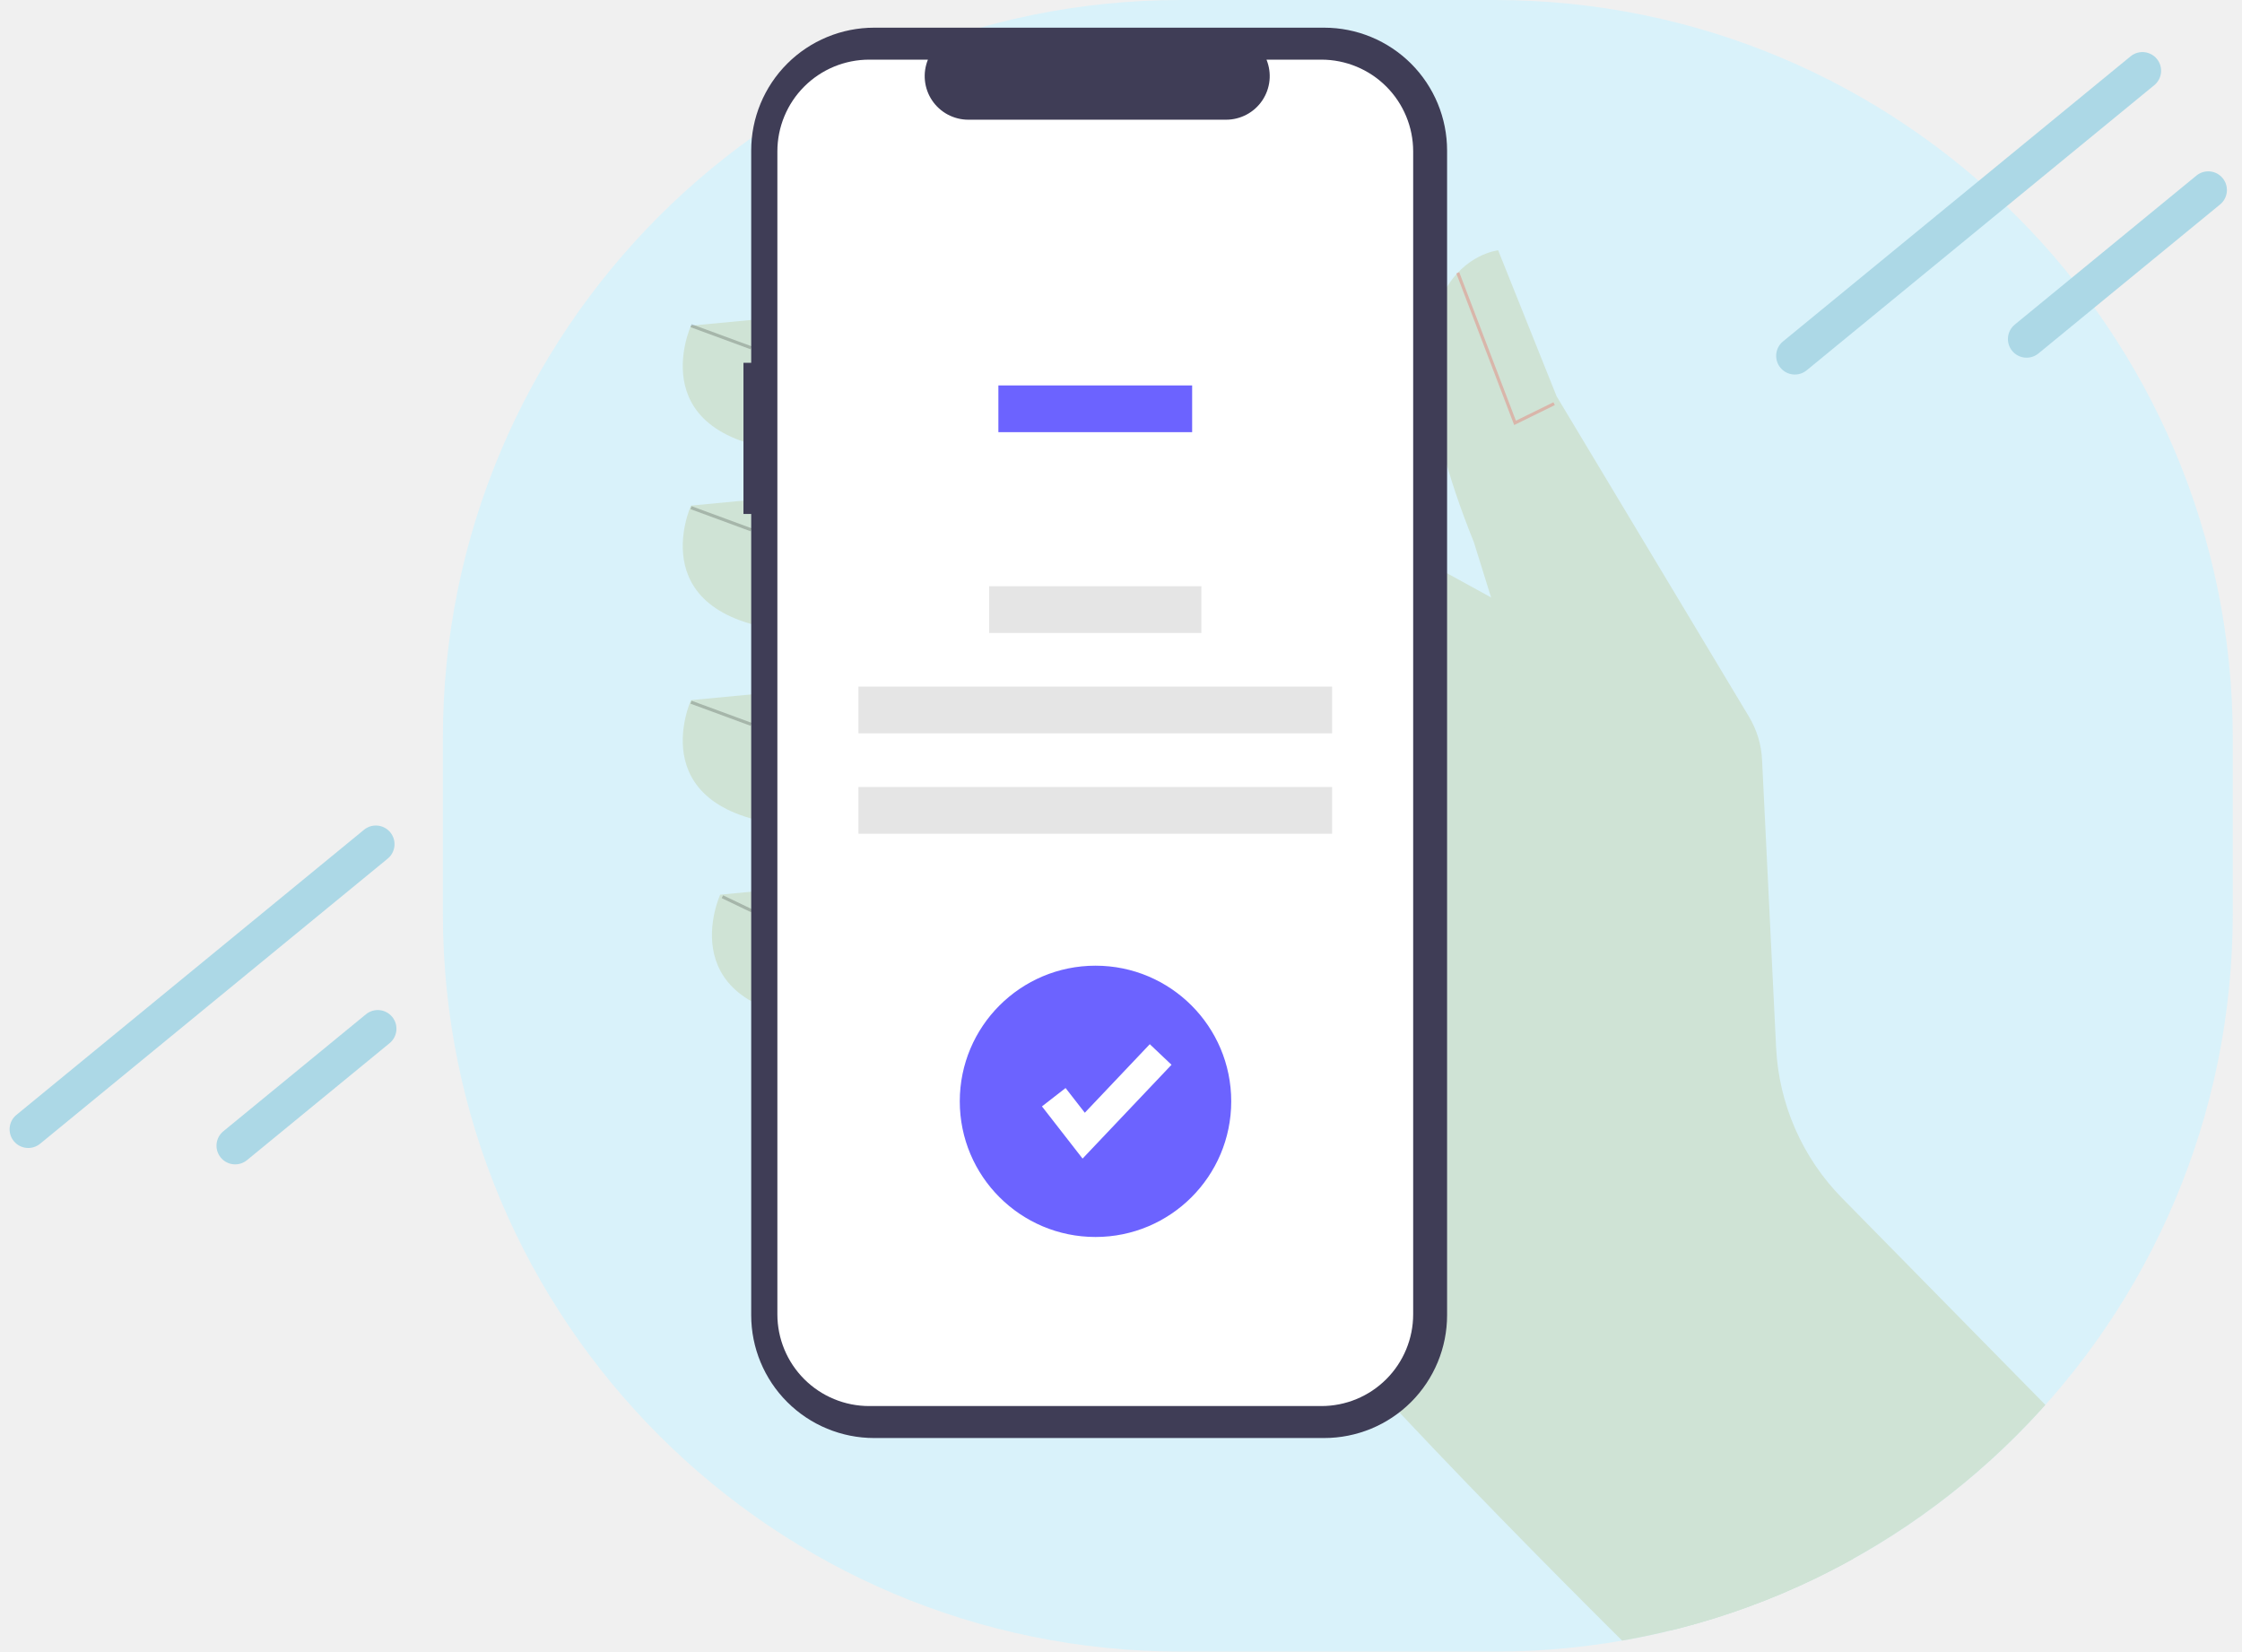
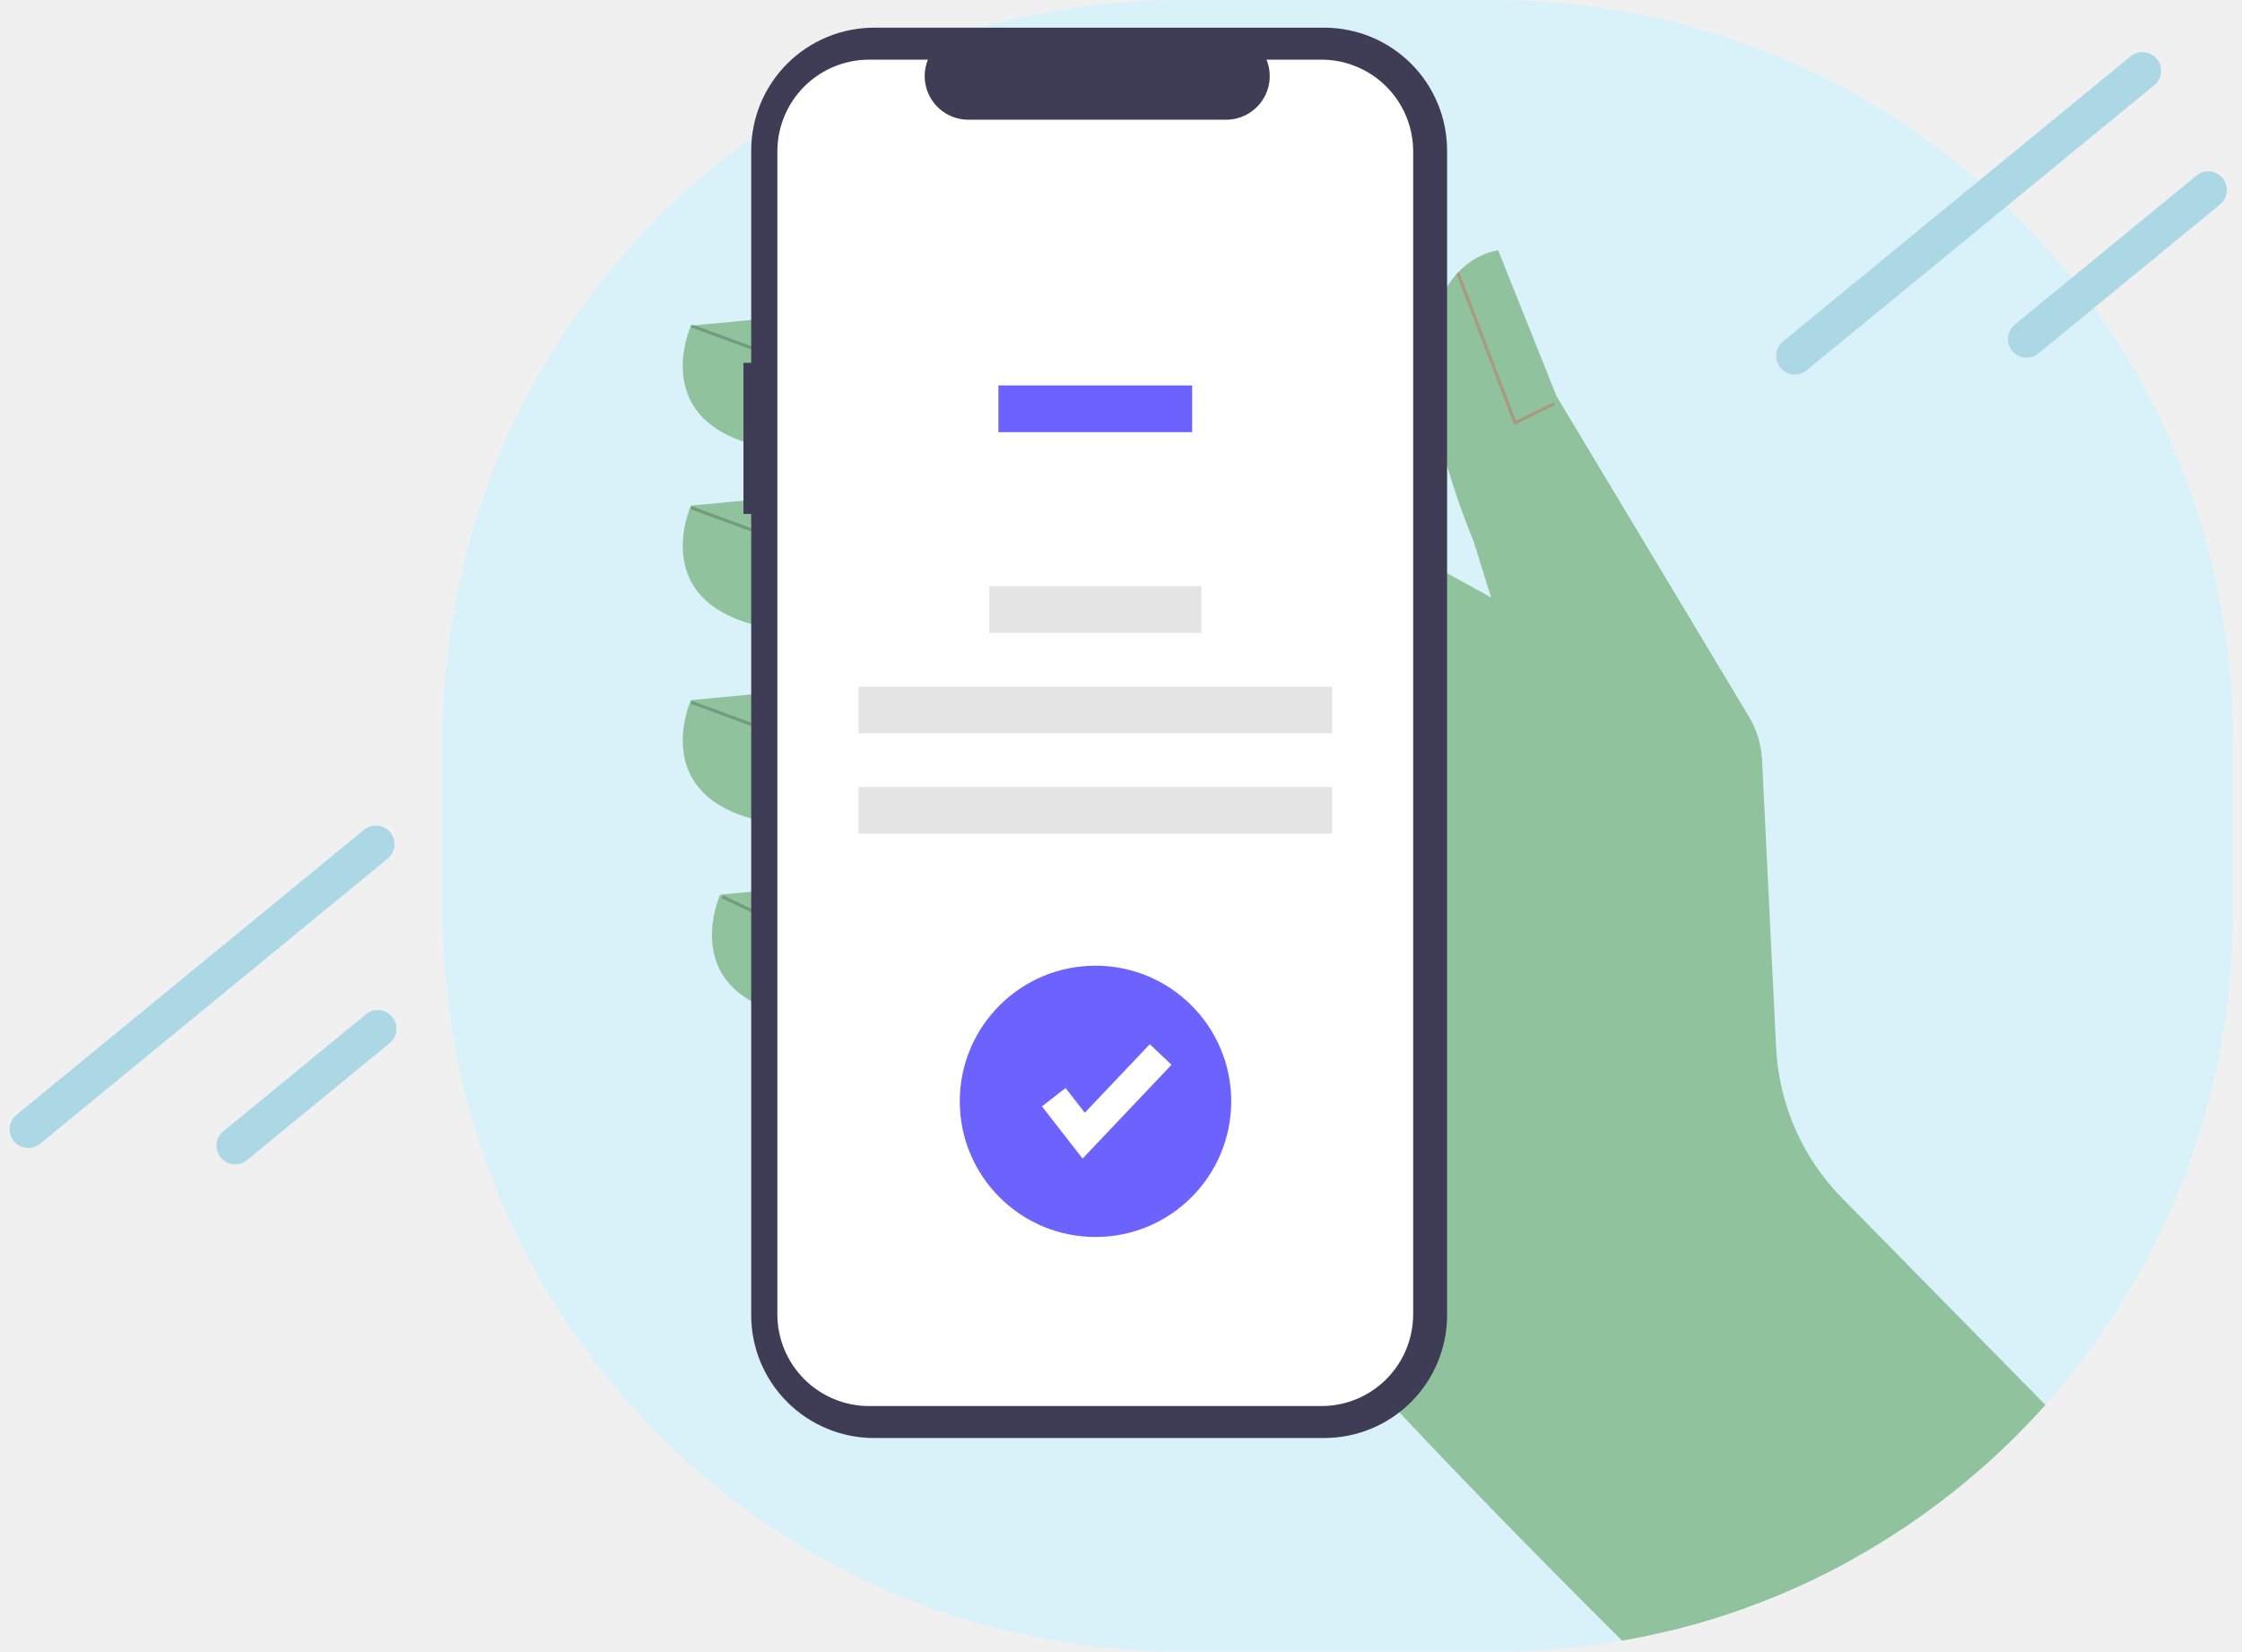
<svg xmlns="http://www.w3.org/2000/svg" width="243" height="179" viewBox="0 0 243 179" fill="none">
  <g clip-path="url(#clip0_962_292)">
    <rect x="48" width="194" height="179" rx="80" fill="#D9F2FA" />
    <g clip-path="url(#clip1_962_292)">
-       <path d="M202.32 173.354V203.5C202.32 203.5 132.054 137.547 123.088 117.518C114.122 97.49 130.999 47.945 130.999 47.945L168.445 68.501L202.32 173.354Z" fill="#CFE3D5" />
-       <path d="M85.971 34.242L74.895 35.296C74.895 35.296 69.094 47.945 87.026 48.999L85.971 34.242Z" fill="#CFE3D5" />
-       <path d="M85.971 53.743L74.895 54.797C74.895 54.797 69.094 67.447 87.026 68.501L85.971 53.743Z" fill="#CFE3D5" />
-       <path d="M85.971 74.826L74.895 75.88C74.895 75.88 69.094 88.529 87.026 89.584L85.971 74.826Z" fill="#CFE3D5" />
-       <path d="M89.135 95.908L78.059 96.963C78.059 96.963 72.258 109.612 90.19 110.666L89.135 95.908Z" fill="#CFE3D5" />
-       <path d="M247 178L199.649 129.846C195.346 125.47 192.803 119.665 192.504 113.536L190.981 82.34C190.901 80.694 190.415 79.093 189.567 77.68L168.708 42.938L162.379 27.126C162.379 27.126 147.612 28.707 159.742 58.75L164.753 74.826C160.236 84.547 157.896 95.136 157.896 105.854V142.692C157.896 151.365 197.685 195.783 202.5 203H203.5L205.5 202.5L209 201L212 200L218.5 197L222.5 195L224.5 194L229 191.5L236 187L241.5 182.5L244 180.5L247 178Z" fill="#CFE3D5" />
+       <path d="M202.32 173.354V203.5C202.32 203.5 132.054 137.547 123.088 117.518C114.122 97.49 130.999 47.945 130.999 47.945L168.445 68.501L202.32 173.354Z" fill="#90C29E" />
+       <path d="M85.971 34.242L74.895 35.296C74.895 35.296 69.094 47.945 87.026 48.999L85.971 34.242Z" fill="#90C29E" />
+       <path d="M85.971 53.743L74.895 54.797C74.895 54.797 69.094 67.447 87.026 68.501L85.971 53.743Z" fill="#90C29E" />
+       <path d="M85.971 74.826L74.895 75.88C74.895 75.88 69.094 88.529 87.026 89.584L85.971 74.826Z" fill="#90C29E" />
+       <path d="M89.135 95.908L78.059 96.963C78.059 96.963 72.258 109.612 90.19 110.666L89.135 95.908Z" fill="#90C29E" />
+       <path d="M247 178L199.649 129.846C195.346 125.47 192.803 119.665 192.504 113.536L190.981 82.34C190.901 80.694 190.415 79.093 189.567 77.68L168.708 42.938L162.379 27.126C162.379 27.126 147.612 28.707 159.742 58.75L164.753 74.826C160.236 84.547 157.896 95.136 157.896 105.854V142.692C157.896 151.365 197.685 195.783 202.5 203H203.5L205.5 202.5L209 201L212 200L218.5 197L222.5 195L224.5 194L229 191.5L236 187L241.5 182.5L244 180.5L247 178Z" fill="#90C29E" />
      <path opacity="0.2" d="M164.116 46.065L168.519 43.902L168.369 43.596L164.301 45.595L158.159 29.502L157.841 29.623L164.116 46.065Z" fill="#FF0000" />
      <path opacity="0.2" d="M74.954 35.135L74.837 35.455L81.36 37.856L81.478 37.537L74.954 35.135Z" fill="black" />
      <path opacity="0.2" d="M74.954 54.859L74.837 55.178L81.36 57.58L81.478 57.261L74.954 54.859Z" fill="black" />
      <path opacity="0.2" d="M74.954 75.943L74.837 76.262L81.36 78.664L81.478 78.345L74.954 75.943Z" fill="black" />
      <path opacity="0.2" d="M78.372 97.034L78.225 97.34L81.401 98.864L81.548 98.557L78.372 97.034Z" fill="black" />
    </g>
  </g>
  <path d="M80.579 39.323H81.419V16.316C81.419 14.567 81.764 12.836 82.434 11.22C83.103 9.605 84.085 8.137 85.322 6.9C86.559 5.664 88.028 4.683 89.645 4.014C91.261 3.344 92.994 3 94.744 3H143.519C145.269 3 147.001 3.344 148.618 4.014C150.234 4.683 151.703 5.664 152.941 6.9C154.178 8.137 155.159 9.605 155.829 11.22C156.499 12.836 156.843 14.567 156.843 16.316V142.536C156.843 144.284 156.499 146.016 155.829 147.631C155.159 149.247 154.178 150.715 152.941 151.951C151.703 153.188 150.234 154.169 148.618 154.838C147.001 155.507 145.269 155.852 143.519 155.852H94.744C91.21 155.852 87.821 154.449 85.322 151.951C82.823 149.454 81.419 146.067 81.419 142.536V55.7H80.579V39.323Z" fill="#3F3D56" />
-   <path d="M94.206 6.464H100.573C100.28 7.182 100.169 7.96 100.248 8.731C100.327 9.501 100.594 10.241 101.027 10.884C101.459 11.527 102.043 12.054 102.727 12.418C103.412 12.783 104.175 12.973 104.95 12.973H132.893C133.668 12.973 134.431 12.783 135.115 12.418C135.8 12.054 136.384 11.527 136.816 10.884C137.248 10.241 137.516 9.501 137.595 8.731C137.674 7.96 137.562 7.182 137.27 6.464H143.216C145.855 6.464 148.386 7.512 150.252 9.377C152.118 11.242 153.167 13.771 153.167 16.409V142.443C153.167 143.749 152.909 145.042 152.409 146.249C151.909 147.455 151.176 148.551 150.252 149.475C149.328 150.398 148.231 151.131 147.024 151.63C145.817 152.13 144.523 152.387 143.216 152.387H94.206C92.9 152.387 91.606 152.13 90.398 151.63C89.191 151.131 88.094 150.398 87.17 149.475C86.246 148.551 85.513 147.455 85.013 146.249C84.513 145.042 84.256 143.749 84.256 142.443V142.443V16.409C84.256 15.103 84.513 13.81 85.013 12.603C85.513 11.397 86.246 10.3 87.17 9.377C88.094 8.454 89.191 7.721 90.398 7.221C91.606 6.722 92.9 6.464 94.206 6.464Z" fill="white" />
+   <path d="M94.206 6.464H100.573C100.28 7.182 100.169 7.96 100.248 8.731C100.327 9.501 100.594 10.241 101.027 10.884C101.459 11.527 102.043 12.054 102.727 12.418C103.412 12.783 104.175 12.973 104.95 12.973H132.893C133.668 12.973 134.431 12.783 135.115 12.418C135.8 12.054 136.384 11.527 136.816 10.884C137.248 10.241 137.516 9.501 137.595 8.731C137.674 7.96 137.562 7.182 137.27 6.464H143.216C145.855 6.464 148.386 7.512 150.252 9.377C152.118 11.242 153.167 13.771 153.167 16.409V142.443C153.167 143.749 152.909 145.042 152.409 146.249C151.909 147.455 151.176 148.551 150.252 149.475C149.328 150.398 148.231 151.131 147.024 151.63C145.817 152.13 144.523 152.387 143.216 152.387H94.206C92.9 152.387 91.606 152.13 90.398 151.63C89.191 151.131 88.094 150.398 87.17 149.475C86.246 148.551 85.513 147.455 85.013 146.249C84.513 145.042 84.256 143.749 84.256 142.443V16.409C84.256 15.103 84.513 13.81 85.013 12.603C85.513 11.397 86.246 10.3 87.17 9.377C88.094 8.454 89.191 7.721 90.398 7.221C91.606 6.722 92.9 6.464 94.206 6.464Z" fill="white" />
  <path d="M129.211 41.773H108.211V46.837H129.211V41.773Z" fill="#6C63FF" />
  <path d="M130.211 63.534H107.211V68.599H130.211V63.534Z" fill="#E5E5E5" />
  <path d="M144.378 74.413H93.044V79.478H144.378V74.413Z" fill="#E5E5E5" />
  <path d="M144.378 85.292H93.044V90.357H144.378V85.292Z" fill="#E5E5E5" />
  <path d="M118.737 134.063C126.861 134.063 133.447 127.481 133.447 119.362C133.447 111.243 126.861 104.661 118.737 104.661C110.612 104.661 104.026 111.243 104.026 119.362C104.026 127.481 110.612 134.063 118.737 134.063Z" fill="#6C63FF" />
  <path d="M117.335 125.567L112.933 119.91L115.493 117.92L117.577 120.598L124.62 113.169L126.975 115.399L117.335 125.567Z" fill="white" />
  <rect x="41.019" y="88.646" width="4.046" height="52.773" rx="2.023" transform="rotate(50.641 41.0186 88.6464)" fill="#ACD8E6" />
  <rect x="41.227" y="108.645" width="4.046" height="24.037" rx="2.023" transform="rotate(50.641 41.2266 108.645)" fill="#ACD8E6" />
  <rect x="232.49" y="4.82" width="4.046" height="52.773" rx="2.023" transform="rotate(50.641 232.49 4.82007)" fill="#ACD8E6" />
  <rect x="239.624" y="17.747" width="4.046" height="29.511" rx="2.023" transform="rotate(50.641 239.624 17.7468)" fill="#ACD8E6" />
  <defs>
    <clipPath id="clip0_962_292">
      <rect x="48" width="194" height="179" rx="80" fill="white" />
    </clipPath>
    <clipPath id="clip1_962_292">
      <rect width="172" height="203" fill="white" transform="translate(70 3)" />
    </clipPath>
  </defs>
</svg>
